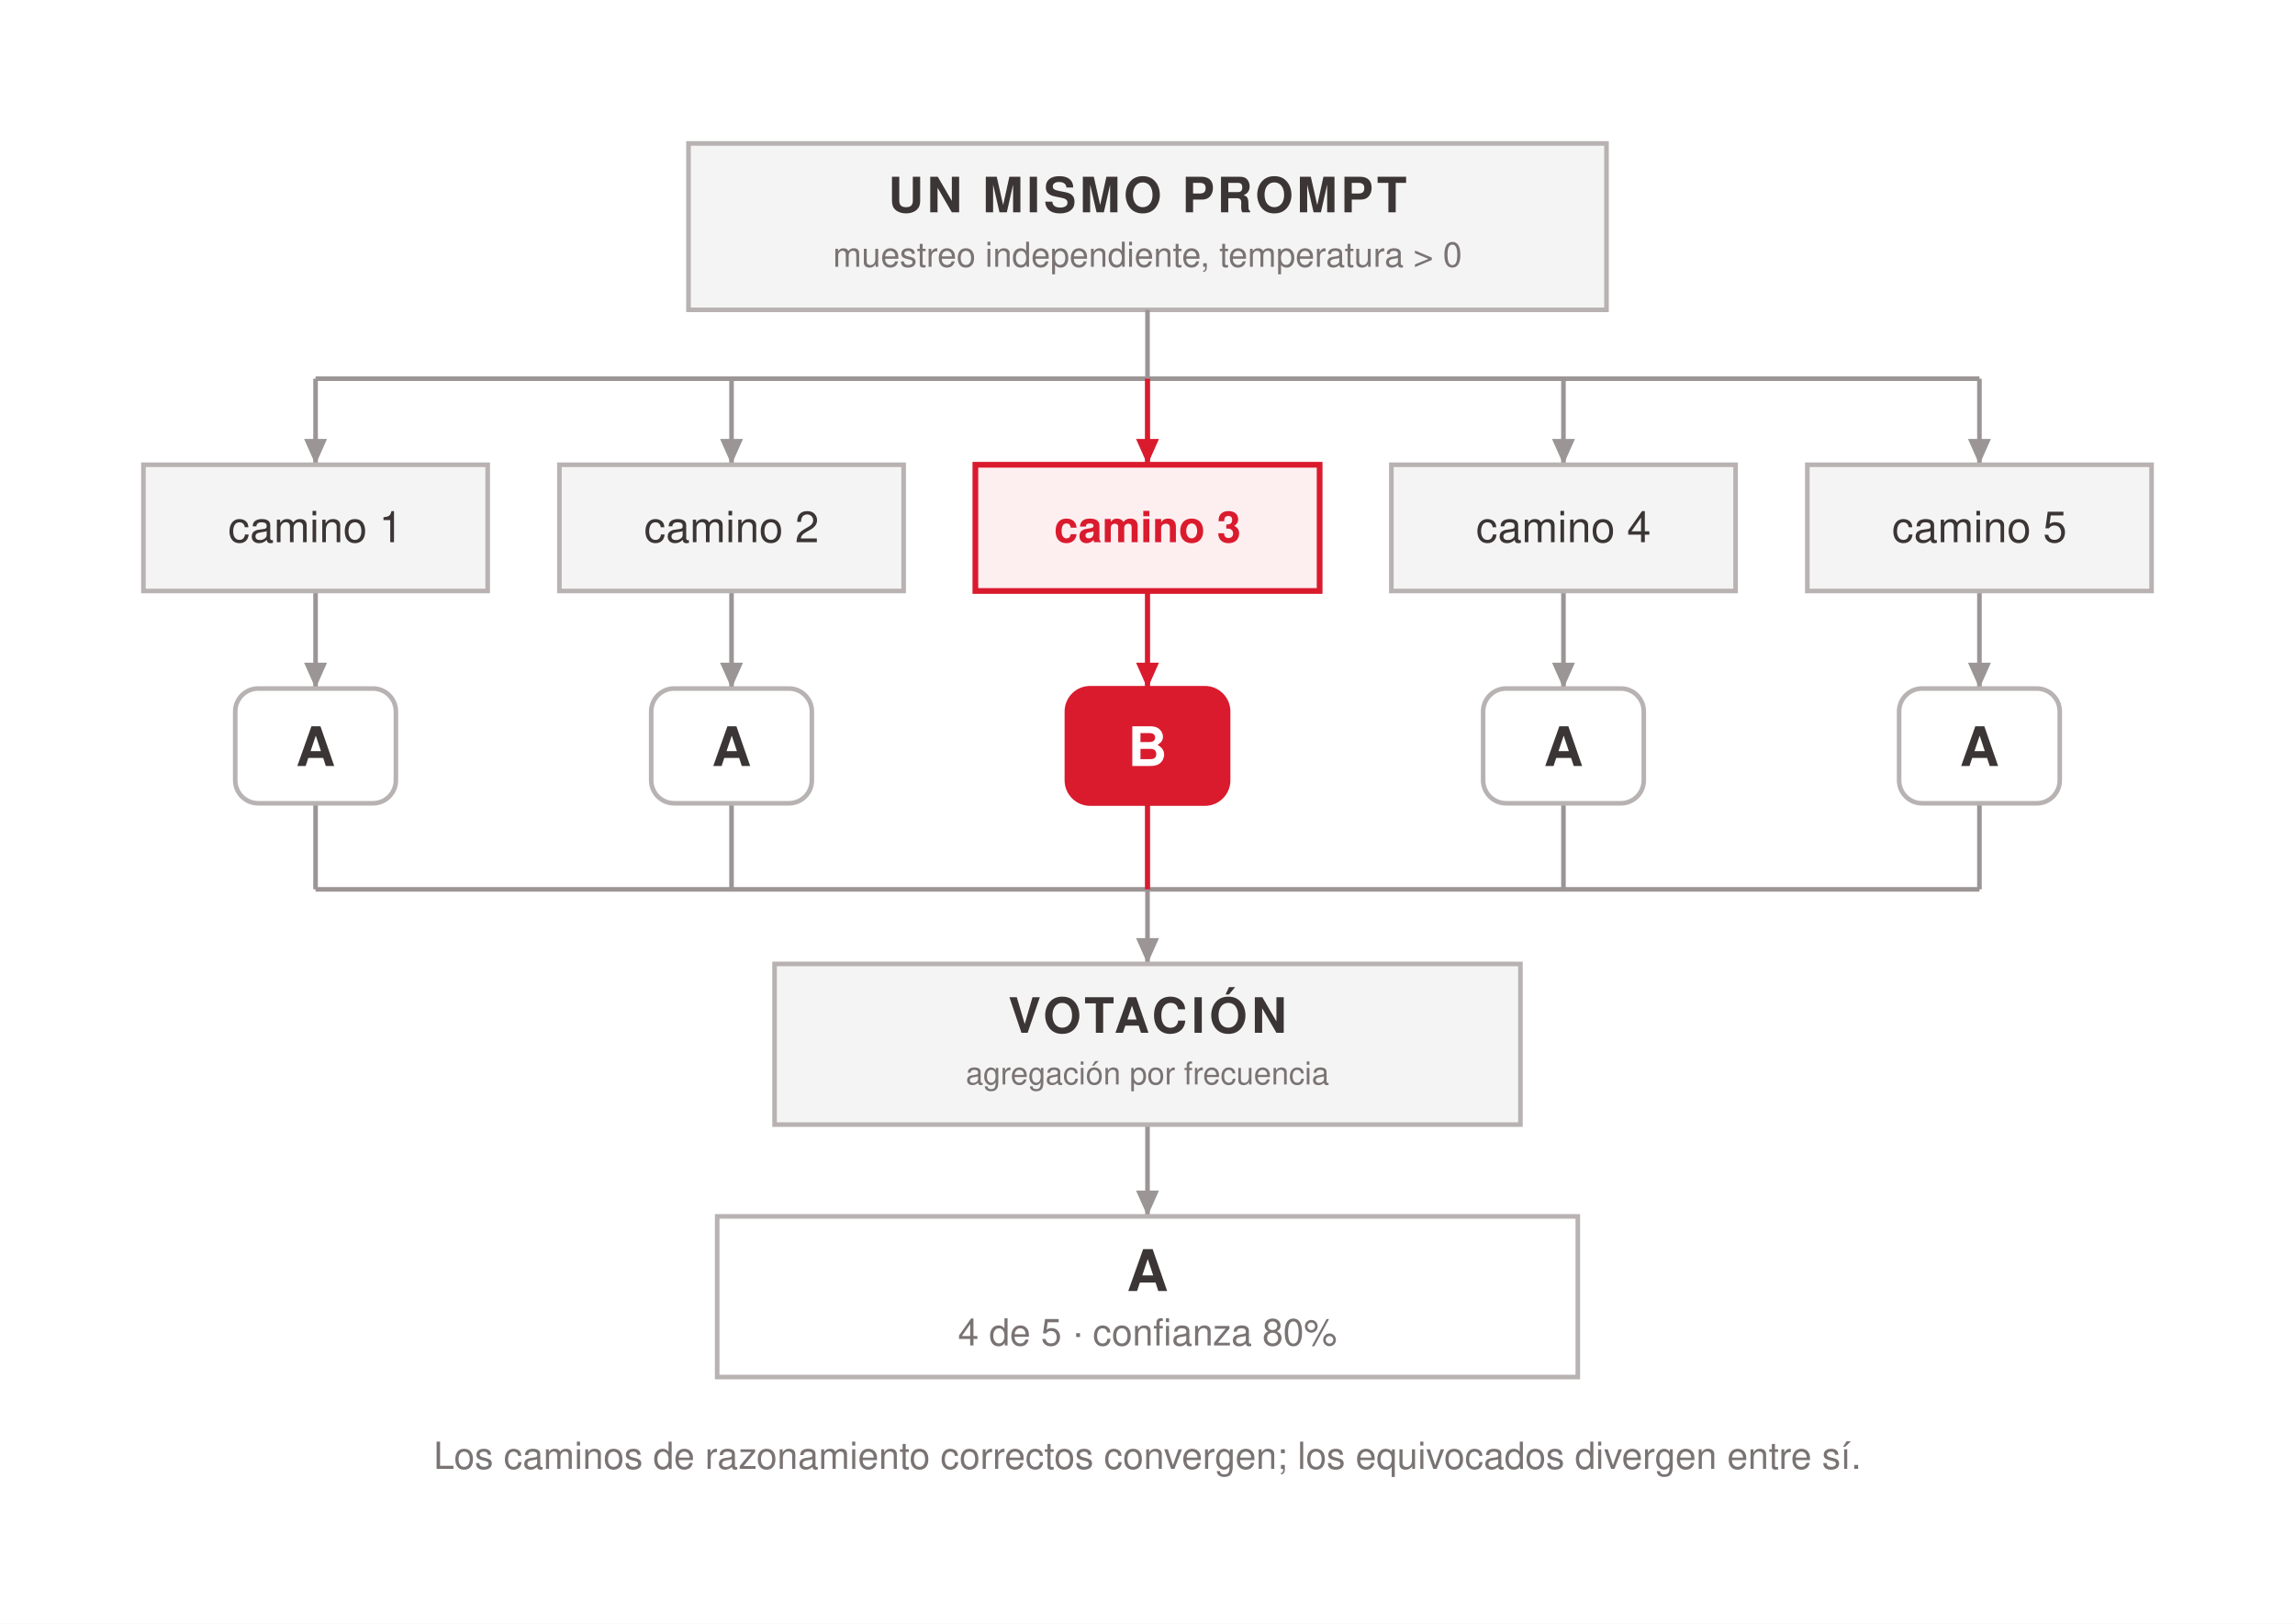
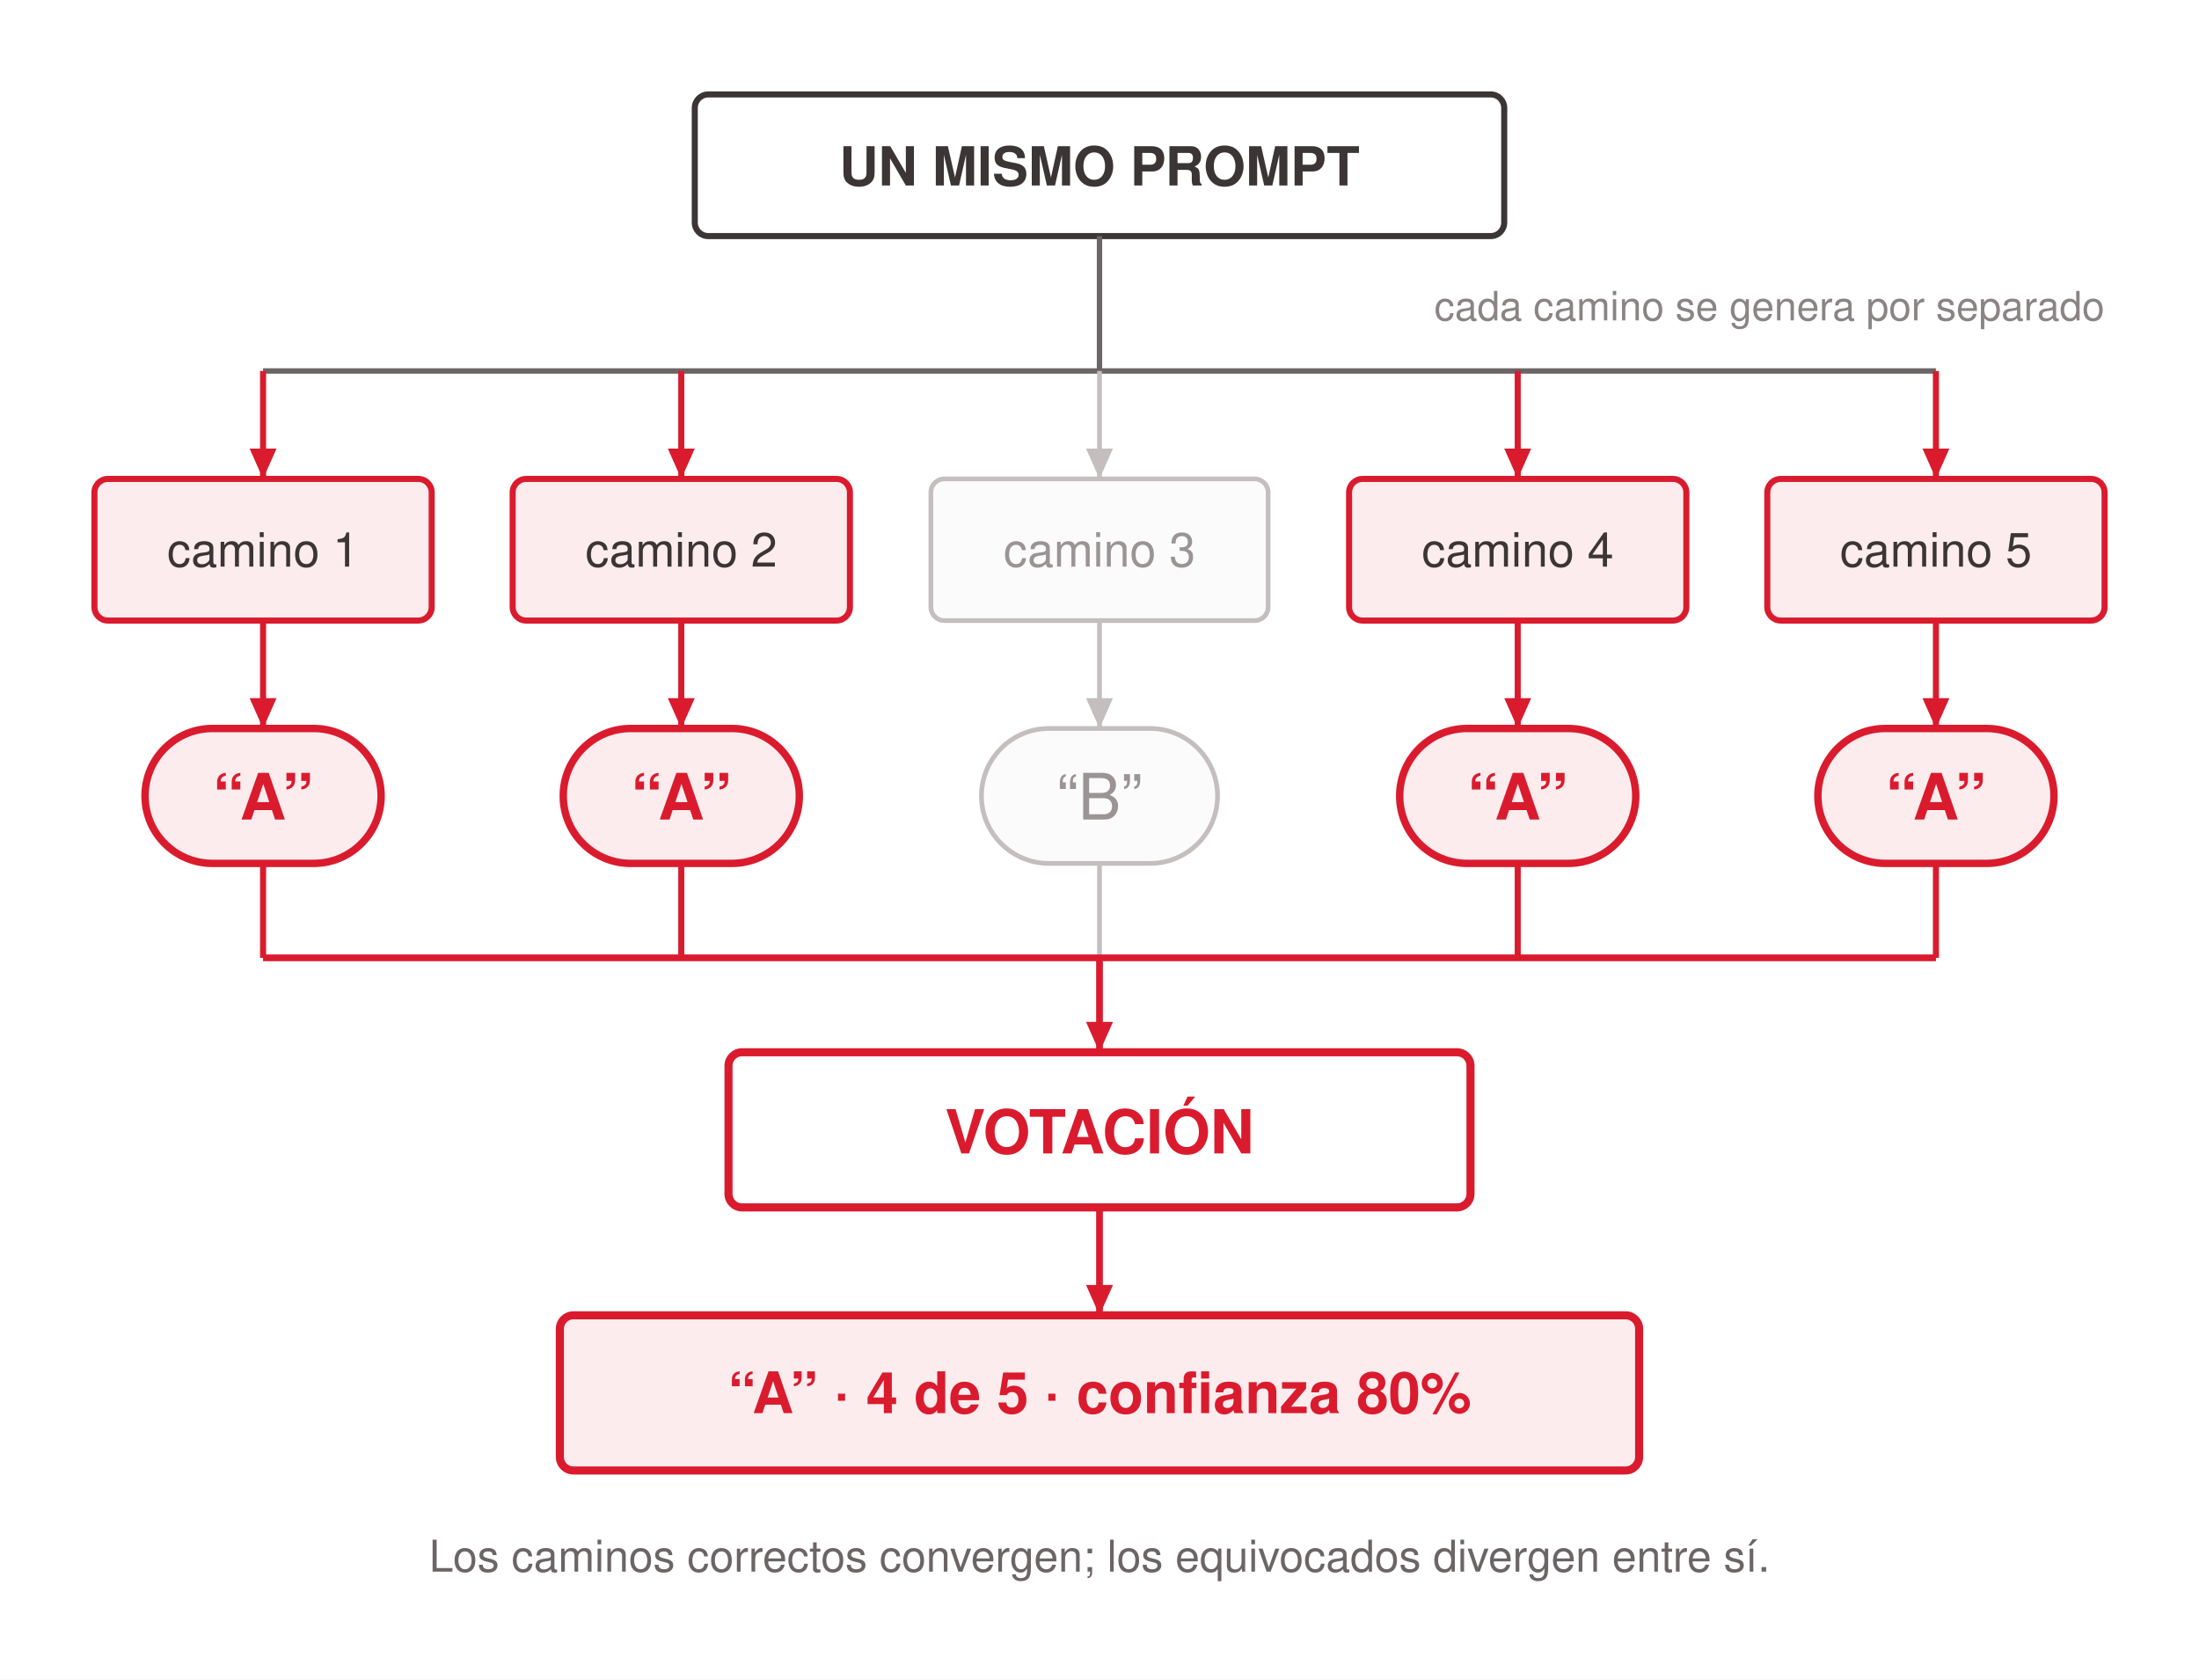
- <svg xmlns="http://www.w3.org/2000/svg" viewBox="0 0 800 566" font-family="Helvetica, Arial, sans-serif" fill="#3B3535" font-size="13">
+ <svg xmlns="http://www.w3.org/2000/svg" viewBox="0 0 652 498" font-family="Helvetica, Arial, sans-serif" fill="#3B3535">
  <defs>
-     <marker id="ag" markerWidth="10" markerHeight="8" refX="9" refY="4" orient="auto" markerUnits="userSpaceOnUse">
-       <path d="M0,0 L9,4 L0,8 Z" fill="#9C9595" />
-     </marker>
-     <marker id="ar" markerWidth="10" markerHeight="8" refX="9" refY="4" orient="auto" markerUnits="userSpaceOnUse">
+     <marker id="ahA" markerUnits="userSpaceOnUse" markerWidth="10" markerHeight="8" refX="9" refY="4" orient="auto">
      <path d="M0,0 L9,4 L0,8 Z" fill="#DA1B2E" />
    </marker>
+     <marker id="ahM" markerUnits="userSpaceOnUse" markerWidth="10" markerHeight="8" refX="9" refY="4" orient="auto">
+       <path d="M0,0 L9,4 L0,8 Z" fill="#C4BEBE" />
+     </marker>
  </defs>
-   <rect x="0" y="0" width="800" height="566" fill="#ffffff" />
-   <rect x="240" y="50" width="320" height="58" fill="#F5F4F4" stroke="#B8B2B2" stroke-width="1.6" />
-   <text x="400" y="74" text-anchor="middle" font-size="17" font-weight="bold" letter-spacing="1.2">UN MISMO PROMPT</text>
-   <text x="400" y="93" text-anchor="middle" font-size="12" fill="#7A7373">muestreo independiente, temperatura &gt; 0</text>
-   <g stroke="#9C9595" stroke-width="1.6" fill="none">
-     <path d="M400,108 L400,132" />
-     <path d="M110,132 L690,132" />
-     <path d="M110,132 L110,162" marker-end="url(#ag)" />
-     <path d="M255,132 L255,162" marker-end="url(#ag)" />
-     <path d="M545,132 L545,162" marker-end="url(#ag)" />
-     <path d="M690,132 L690,162" marker-end="url(#ag)" />
-     <path d="M110,206 L110,240" marker-end="url(#ag)" />
-     <path d="M255,206 L255,240" marker-end="url(#ag)" />
-     <path d="M545,206 L545,240" marker-end="url(#ag)" />
-     <path d="M690,206 L690,240" marker-end="url(#ag)" />
-     <path d="M110,280 L110,310" />
-     <path d="M255,280 L255,310" />
-     <path d="M545,280 L545,310" />
-     <path d="M690,280 L690,310" />
-     <path d="M110,310 L690,310" />
-     <path d="M400,310 L400,336" marker-end="url(#ag)" />
-     <path d="M400,392 L400,424" marker-end="url(#ag)" />
-   </g>
-   <g stroke="#DA1B2E" stroke-width="1.8" fill="none">
-     <path d="M400,132 L400,162" marker-end="url(#ar)" />
-     <path d="M400,206 L400,240" marker-end="url(#ar)" />
-     <path d="M400,280 L400,310" />
-   </g>
-   <rect x="50" y="162" width="120" height="44" fill="#F5F4F4" stroke="#B8B2B2" stroke-width="1.6" />
-   <text x="110" y="189" text-anchor="middle" font-size="15">camino 1</text>
-   <rect x="195" y="162" width="120" height="44" fill="#F5F4F4" stroke="#B8B2B2" stroke-width="1.6" />
-   <text x="255" y="189" text-anchor="middle" font-size="15">camino 2</text>
-   <rect x="340" y="162" width="120" height="44" fill="#FDEEF0" stroke="#DA1B2E" stroke-width="2" />
-   <text x="400" y="189" text-anchor="middle" font-size="15" font-weight="bold" fill="#DA1B2E">camino 3</text>
-   <rect x="485" y="162" width="120" height="44" fill="#F5F4F4" stroke="#B8B2B2" stroke-width="1.6" />
-   <text x="545" y="189" text-anchor="middle" font-size="15">camino 4</text>
-   <rect x="630" y="162" width="120" height="44" fill="#F5F4F4" stroke="#B8B2B2" stroke-width="1.6" />
-   <text x="690" y="189" text-anchor="middle" font-size="15">camino 5</text>
-   <rect x="82" y="240" width="56" height="40" rx="8" fill="#ffffff" stroke="#B8B2B2" stroke-width="1.6" />
-   <text x="110" y="267" text-anchor="middle" font-size="19" font-weight="bold">A</text>
-   <rect x="227" y="240" width="56" height="40" rx="8" fill="#ffffff" stroke="#B8B2B2" stroke-width="1.6" />
-   <text x="255" y="267" text-anchor="middle" font-size="19" font-weight="bold">A</text>
-   <rect x="372" y="240" width="56" height="40" rx="8" fill="#DA1B2E" stroke="#DA1B2E" stroke-width="1.8" />
-   <text x="400" y="267" text-anchor="middle" font-size="19" font-weight="bold" fill="#ffffff">B</text>
-   <rect x="517" y="240" width="56" height="40" rx="8" fill="#ffffff" stroke="#B8B2B2" stroke-width="1.6" />
-   <text x="545" y="267" text-anchor="middle" font-size="19" font-weight="bold">A</text>
-   <rect x="662" y="240" width="56" height="40" rx="8" fill="#ffffff" stroke="#B8B2B2" stroke-width="1.6" />
-   <text x="690" y="267" text-anchor="middle" font-size="19" font-weight="bold">A</text>
-   <rect x="270" y="336" width="260" height="56" fill="#F5F4F4" stroke="#B8B2B2" stroke-width="1.6" />
-   <text x="400" y="360" text-anchor="middle" font-size="17" font-weight="bold" letter-spacing="1.5">VOTACIÓN</text>
-   <text x="400" y="378" text-anchor="middle" font-size="11" fill="#7A7373">agregación por frecuencia</text>
-   <rect x="250" y="424" width="300" height="56" fill="#ffffff" stroke="#B8B2B2" stroke-width="1.6" />
-   <text x="400" y="450" text-anchor="middle" font-size="20" font-weight="bold">A</text>
-   <text x="400" y="469" text-anchor="middle" font-size="13" fill="#7A7373">4 de 5 · confianza 80%</text>
-   <text x="400" y="512" text-anchor="middle" font-size="13" fill="#7A7373">Los caminos de razonamiento correctos convergen; los equivocados divergen entre sí.</text>
+   <rect x="0" y="0" width="652" height="498" fill="#ffffff" />
+   <rect x="206" y="28" width="240" height="42" rx="4" fill="#ffffff" stroke="#3B3535" stroke-width="1.8" />
+   <text x="326" y="55" text-anchor="middle" font-size="16" font-weight="bold">UN MISMO PROMPT</text>
+   <text x="624" y="95" text-anchor="end" font-size="12" fill="#8A8484">cada camino se genera por separado</text>
+   <path d="M326,70 L326,110" stroke="#6B6565" stroke-width="1.6" fill="none" />
+   <path d="M78,110 L574,110" stroke="#6B6565" stroke-width="1.6" fill="none" />
+   <path d="M78,110 L78,142" stroke="#DA1B2E" stroke-width="1.8" fill="none" marker-end="url(#ahA)" />
+   <path d="M202,110 L202,142" stroke="#DA1B2E" stroke-width="1.8" fill="none" marker-end="url(#ahA)" />
+   <path d="M326,110 L326,142" stroke="#C4BEBE" stroke-width="1.4" fill="none" marker-end="url(#ahM)" />
+   <path d="M450,110 L450,142" stroke="#DA1B2E" stroke-width="1.8" fill="none" marker-end="url(#ahA)" />
+   <path d="M574,110 L574,142" stroke="#DA1B2E" stroke-width="1.8" fill="none" marker-end="url(#ahA)" />
+   <rect x="28" y="142" width="100" height="42" rx="4" fill="#FDECEE" stroke="#DA1B2E" stroke-width="1.8" />
+   <text x="78" y="168" text-anchor="middle" font-size="14">camino 1</text>
+   <rect x="152" y="142" width="100" height="42" rx="4" fill="#FDECEE" stroke="#DA1B2E" stroke-width="1.8" />
+   <text x="202" y="168" text-anchor="middle" font-size="14">camino 2</text>
+   <rect x="276" y="142" width="100" height="42" rx="4" fill="#FCFBFB" stroke="#C4BEBE" stroke-width="1.4" />
+   <text x="326" y="168" text-anchor="middle" font-size="14" fill="#9A9494">camino 3</text>
+   <rect x="400" y="142" width="100" height="42" rx="4" fill="#FDECEE" stroke="#DA1B2E" stroke-width="1.8" />
+   <text x="450" y="168" text-anchor="middle" font-size="14">camino 4</text>
+   <rect x="524" y="142" width="100" height="42" rx="4" fill="#FDECEE" stroke="#DA1B2E" stroke-width="1.8" />
+   <text x="574" y="168" text-anchor="middle" font-size="14">camino 5</text>
+   <path d="M78,184 L78,216" stroke="#DA1B2E" stroke-width="1.8" fill="none" marker-end="url(#ahA)" />
+   <path d="M202,184 L202,216" stroke="#DA1B2E" stroke-width="1.8" fill="none" marker-end="url(#ahA)" />
+   <path d="M326,184 L326,216" stroke="#C4BEBE" stroke-width="1.4" fill="none" marker-end="url(#ahM)" />
+   <path d="M450,184 L450,216" stroke="#DA1B2E" stroke-width="1.8" fill="none" marker-end="url(#ahA)" />
+   <path d="M574,184 L574,216" stroke="#DA1B2E" stroke-width="1.8" fill="none" marker-end="url(#ahA)" />
+   <rect x="43" y="216" width="70" height="40" rx="20" fill="#FDECEE" stroke="#DA1B2E" stroke-width="2.2" />
+   <text x="78" y="243" text-anchor="middle" font-size="19" font-weight="bold" fill="#DA1B2E">“A”</text>
+   <rect x="167" y="216" width="70" height="40" rx="20" fill="#FDECEE" stroke="#DA1B2E" stroke-width="2.2" />
+   <text x="202" y="243" text-anchor="middle" font-size="19" font-weight="bold" fill="#DA1B2E">“A”</text>
+   <rect x="291" y="216" width="70" height="40" rx="20" fill="#FCFBFB" stroke="#C4BEBE" stroke-width="1.4" />
+   <text x="326" y="243" text-anchor="middle" font-size="19" fill="#9A9494">“B”</text>
+   <rect x="415" y="216" width="70" height="40" rx="20" fill="#FDECEE" stroke="#DA1B2E" stroke-width="2.2" />
+   <text x="450" y="243" text-anchor="middle" font-size="19" font-weight="bold" fill="#DA1B2E">“A”</text>
+   <rect x="539" y="216" width="70" height="40" rx="20" fill="#FDECEE" stroke="#DA1B2E" stroke-width="2.2" />
+   <text x="574" y="243" text-anchor="middle" font-size="19" font-weight="bold" fill="#DA1B2E">“A”</text>
+   <path d="M78,256 L78,284" stroke="#DA1B2E" stroke-width="1.8" fill="none" />
+   <path d="M202,256 L202,284" stroke="#DA1B2E" stroke-width="1.8" fill="none" />
+   <path d="M326,256 L326,284" stroke="#C4BEBE" stroke-width="1.4" fill="none" />
+   <path d="M450,256 L450,284" stroke="#DA1B2E" stroke-width="1.8" fill="none" />
+   <path d="M574,256 L574,284" stroke="#DA1B2E" stroke-width="1.8" fill="none" />
+   <path d="M78,284 L574,284" stroke="#DA1B2E" stroke-width="2" fill="none" />
+   <path d="M326,284 L326,312" stroke="#DA1B2E" stroke-width="2" fill="none" marker-end="url(#ahA)" />
+   <rect x="216" y="312" width="220" height="46" rx="4" fill="#ffffff" stroke="#DA1B2E" stroke-width="2.4" />
+   <text x="326" y="342" text-anchor="middle" font-size="18" font-weight="bold" fill="#DA1B2E">VOTACIÓN</text>
+   <path d="M326,358 L326,390" stroke="#DA1B2E" stroke-width="2" fill="none" marker-end="url(#ahA)" />
+   <rect x="166" y="390" width="320" height="46" rx="4" fill="#FDECEE" stroke="#DA1B2E" stroke-width="2.4" />
+   <text x="326" y="419" text-anchor="middle" font-size="17" font-weight="bold" fill="#DA1B2E">“A” · 4 de 5 · confianza 80%</text>
+   <text x="326" y="466" text-anchor="middle" font-size="13" fill="#6B6565">Los caminos correctos convergen; los equivocados divergen entre sí.</text>
</svg>
